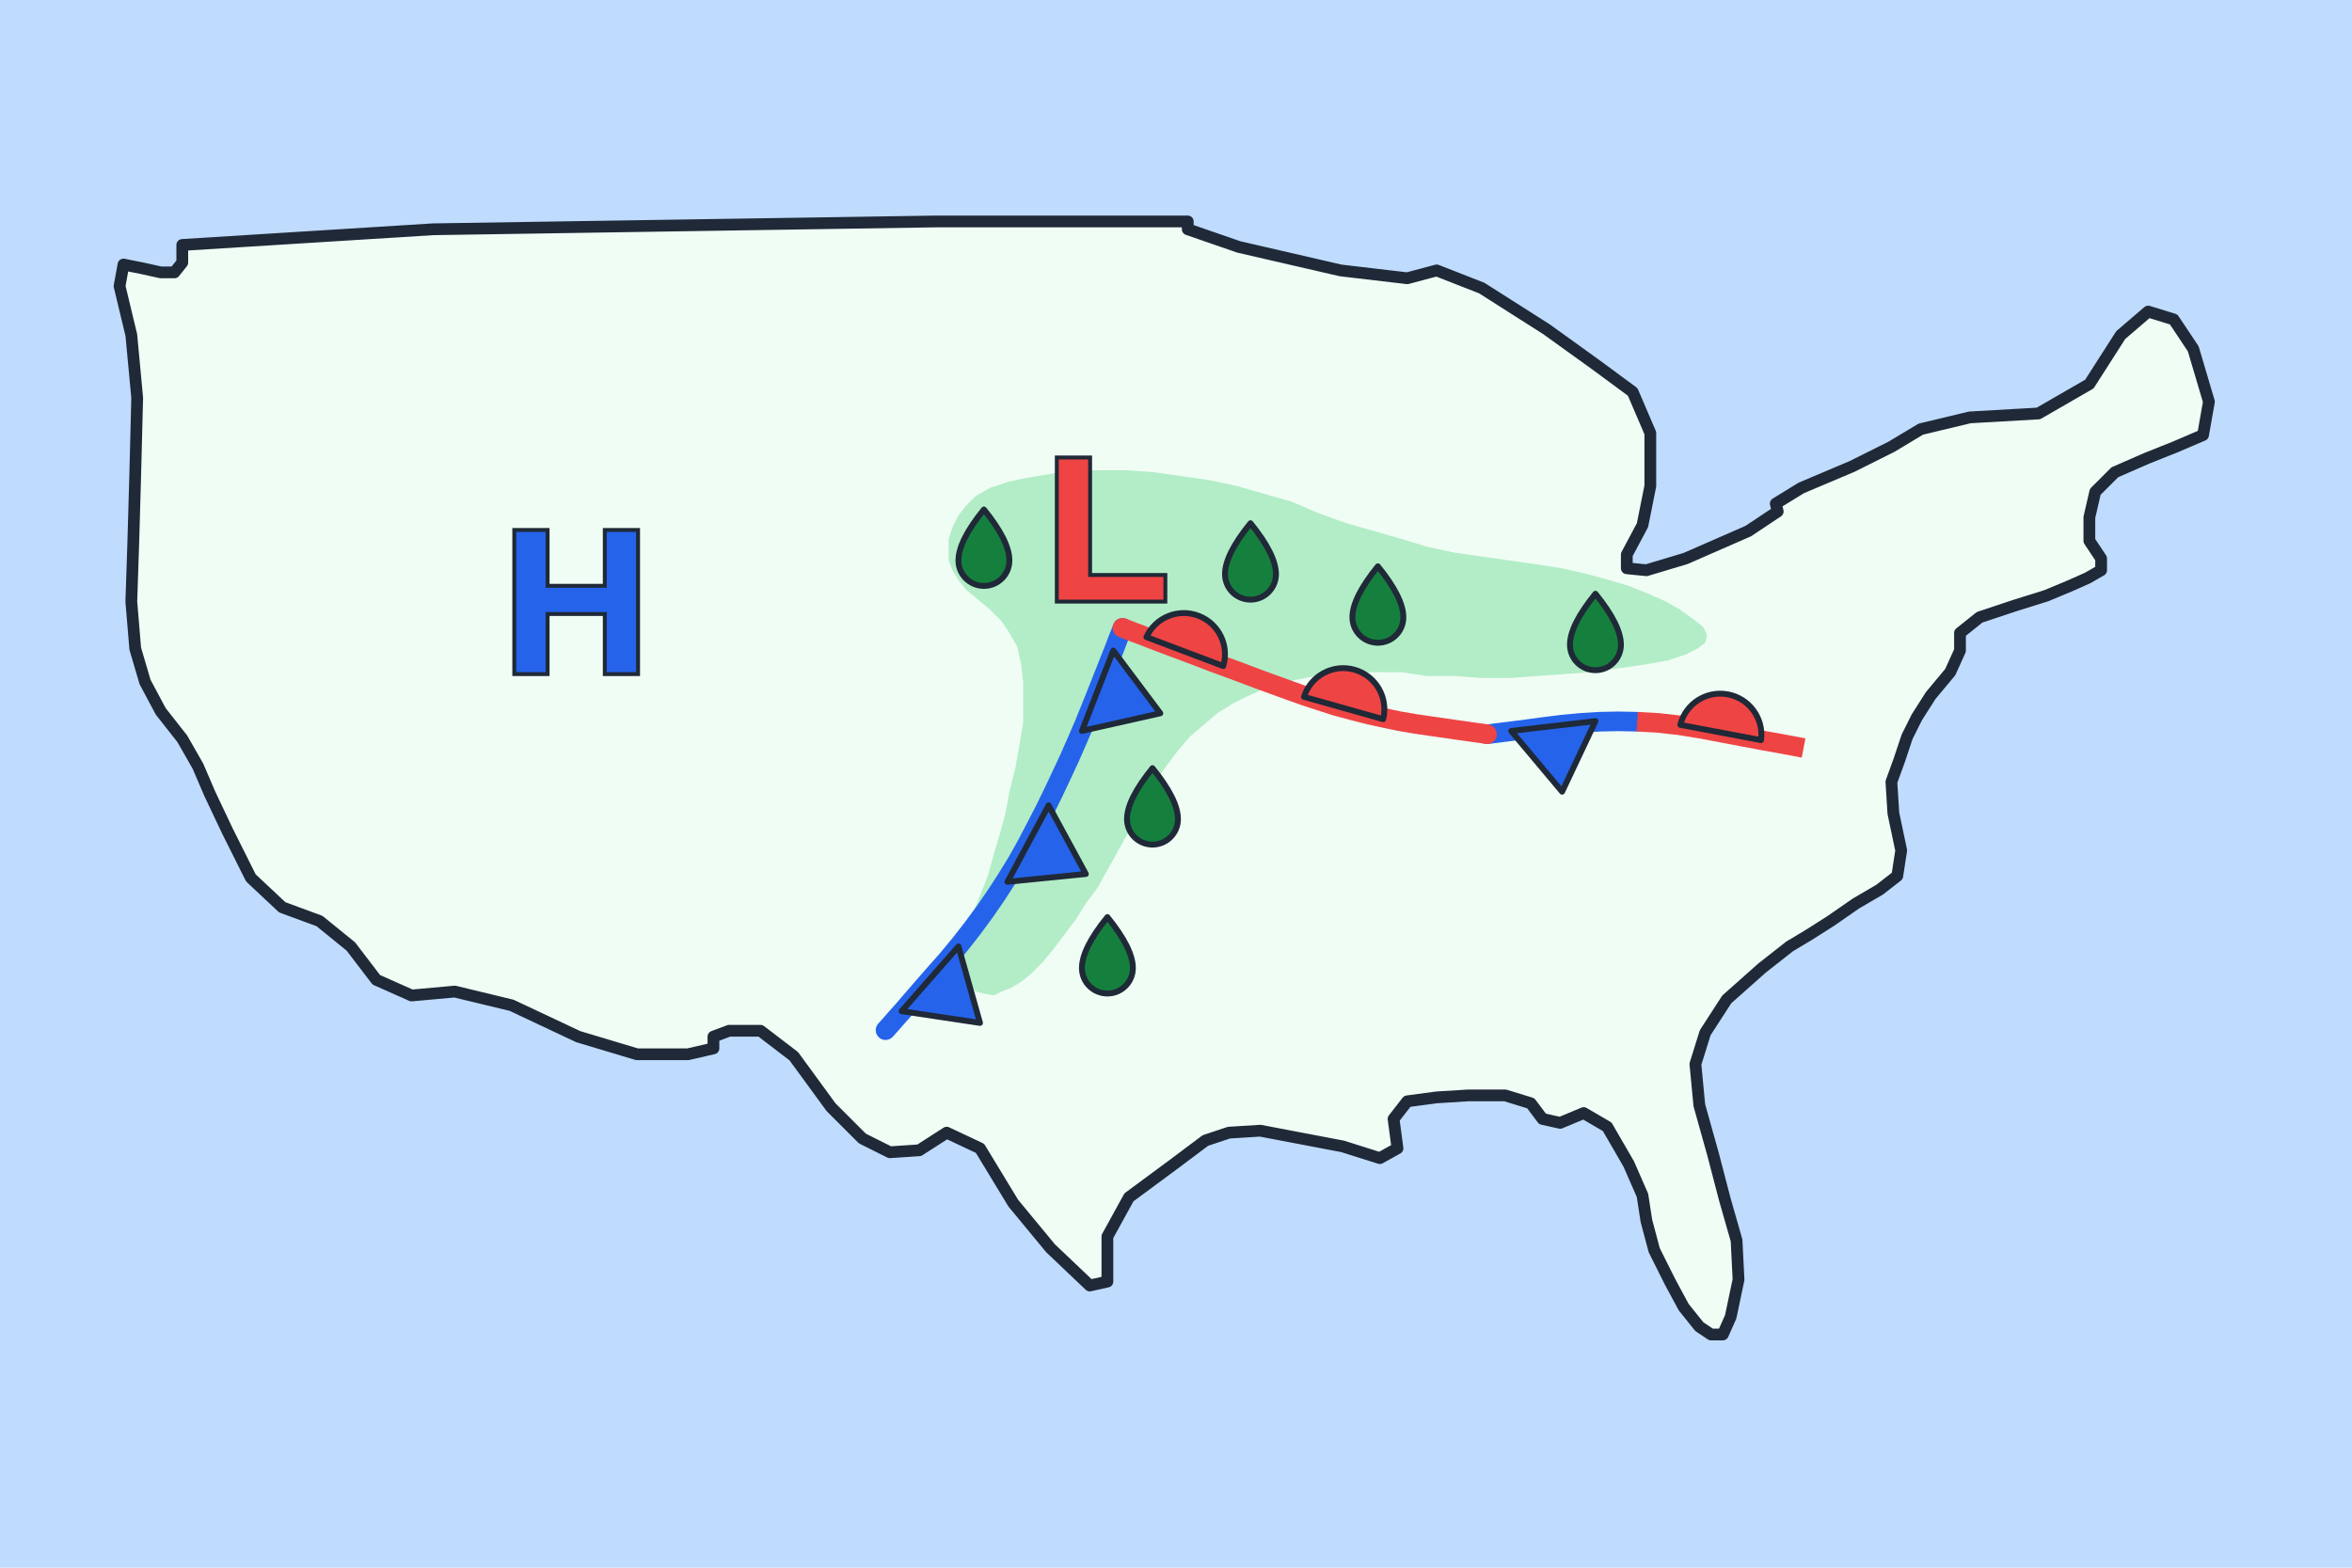
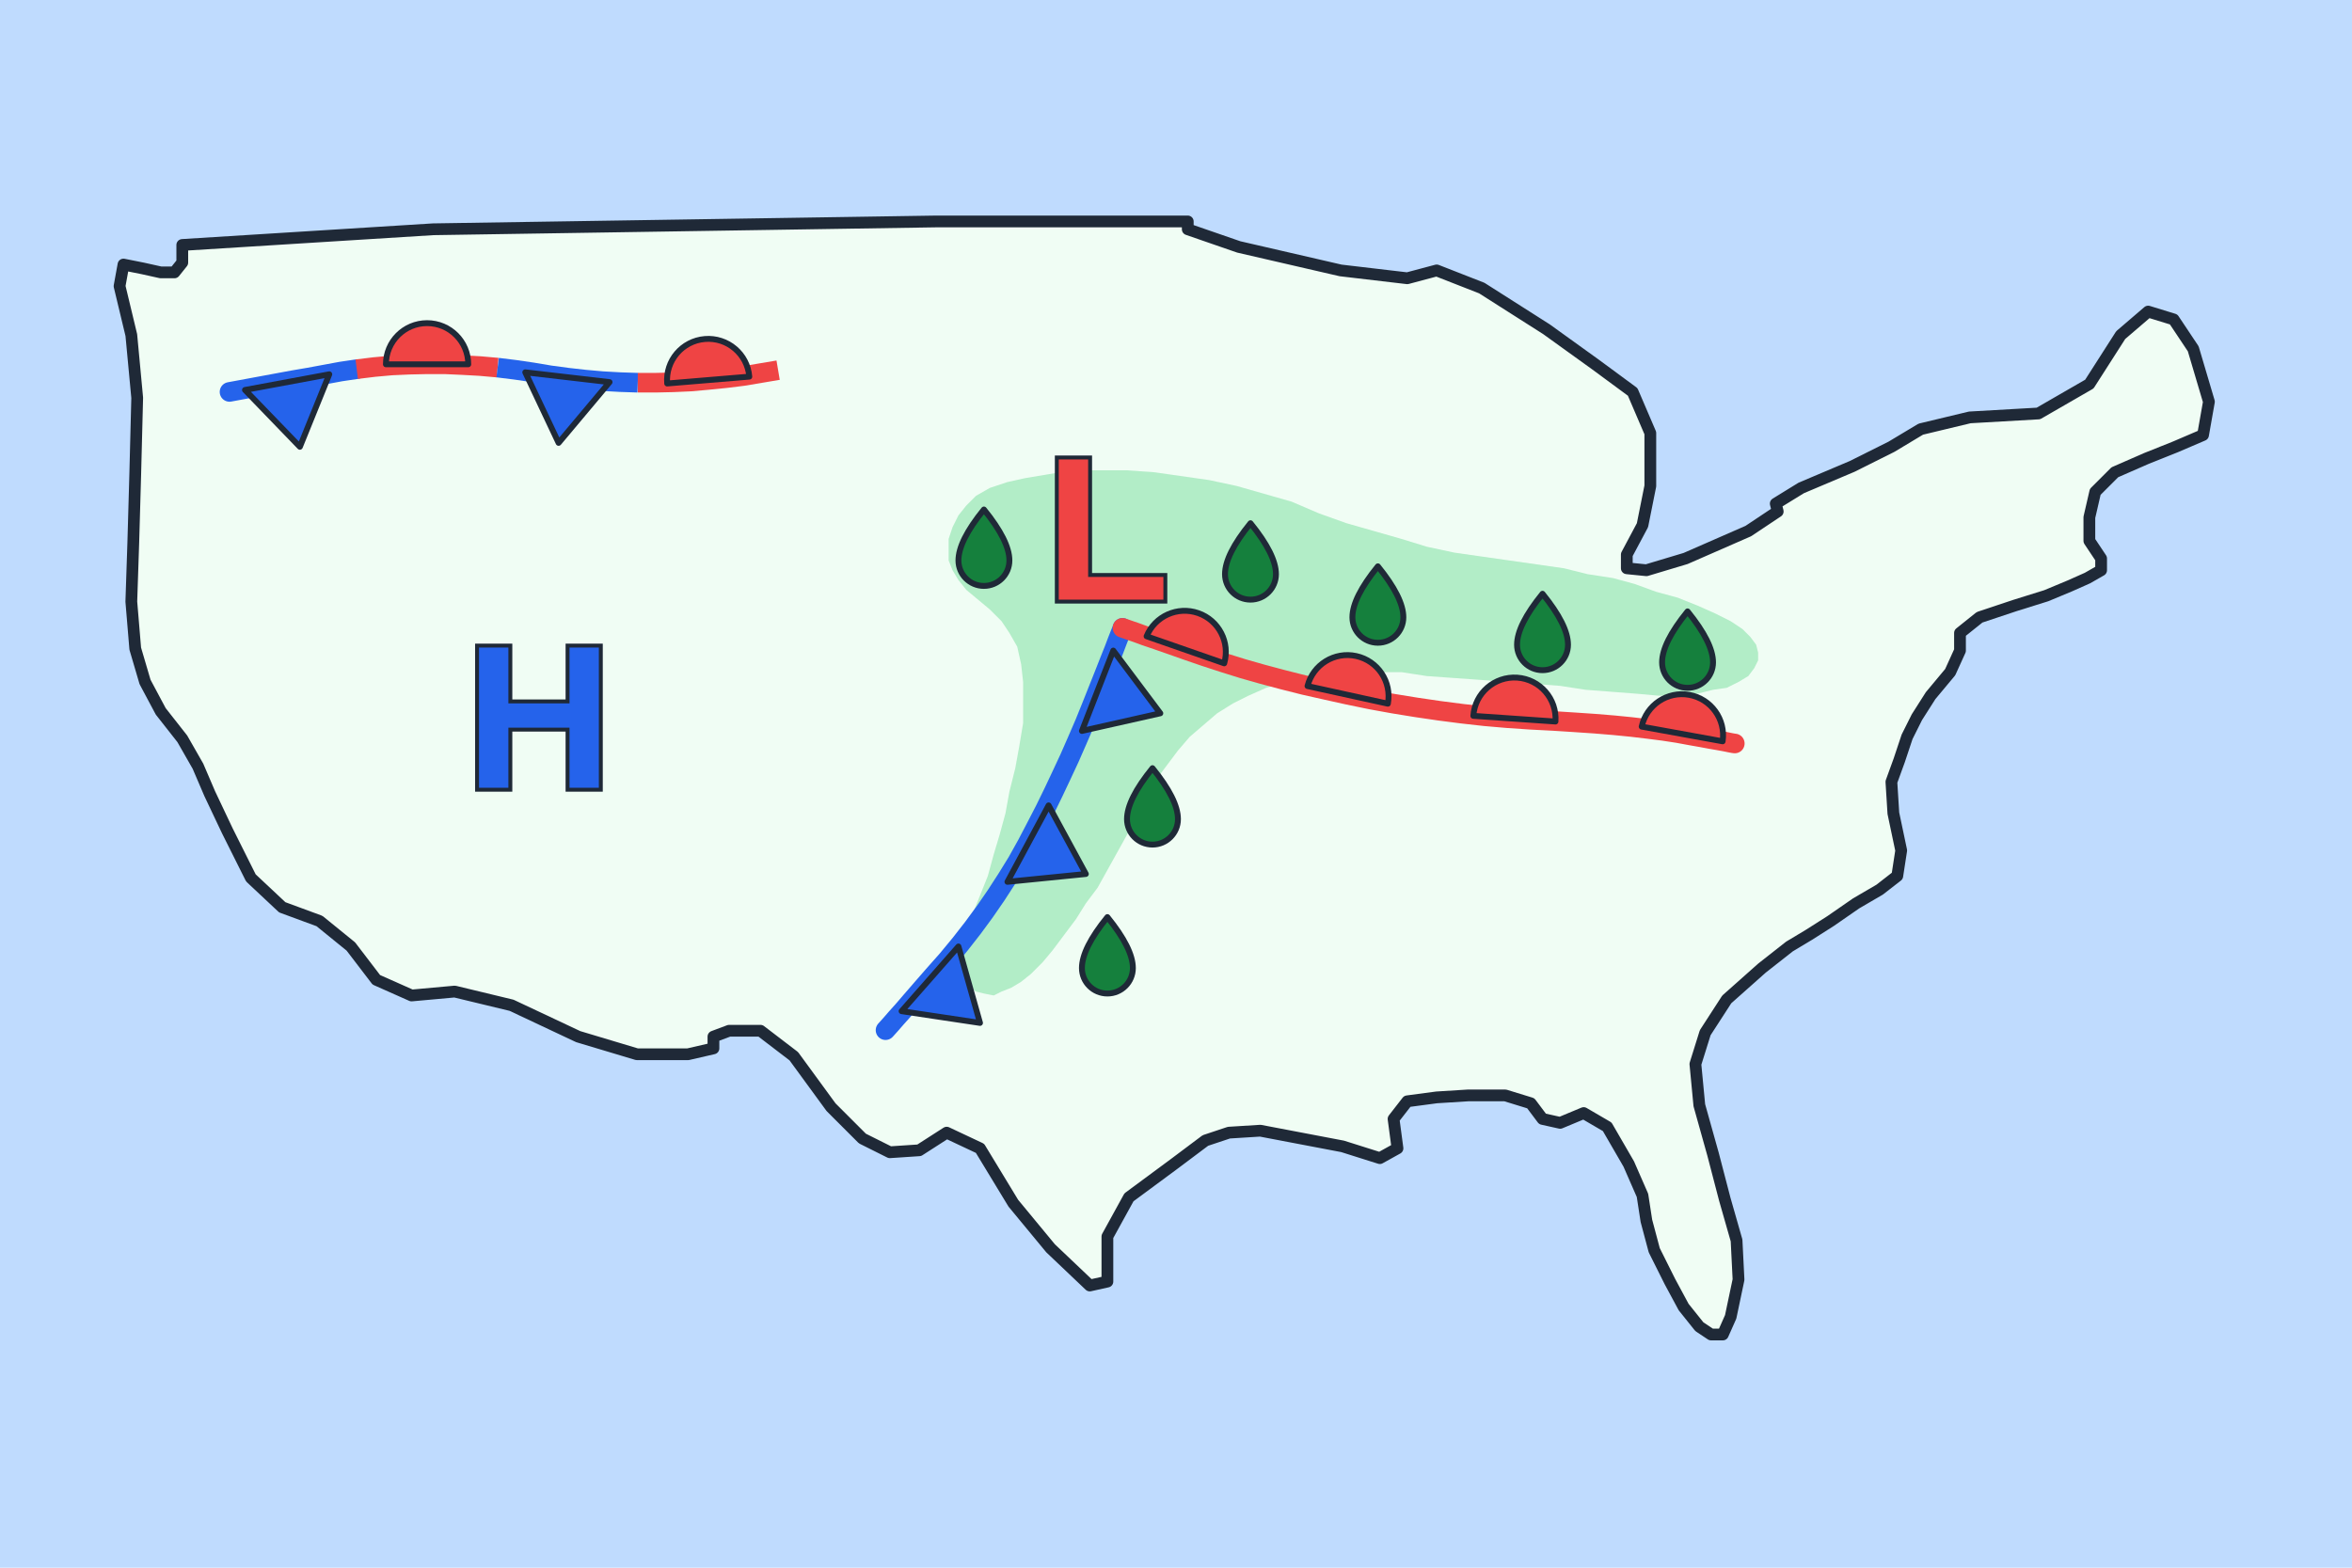
<svg xmlns="http://www.w3.org/2000/svg" viewBox="0 0 1200 800">
  <rect width="1200" height="800" fill="#bfdbfe" />
  <path d="M61 146 L67 171 L70 203 L69 242 L68 277 L67 307 L69 331 L74 348 L82 363 L93 377 L101 391 L107 405 L116 424 L128 448 L144 463 L163 470 L179 483 L192 500 L210 508 L232 506 L261 513 L295 529 L325 538 L351 538 L364 535 L364 529 L372 526 L388 526 L405 539 L424 565 L440 581 L454 588 L469 587 L483 578 L500 586 L517 614 L536 637 L556 656 L565 654 L565 631 L576 611 L599 594 L615 582 L627 578 L643 577 L664 581 L685 585 L704 591 L713 586 L711 571 L718 562 L733 560 L749 559 L768 559 L781 563 L787 571 L796 573 L808 568 L820 575 L831 594 L838 610 L840 623 L844 638 L852 654 L859 667 L867 677 L873 681 L879 681 L883 672 L887 653 L886 633 L880 612 L874 589 L867 564 L865 543 L870 527 L881 510 L899 494 L913 483 L923 477 L934 470 L947 461 L959 454 L968 447 L970 434 L966 415 L965 399 L969 388 L973 376 L978 366 L985 355 L995 343 L1000 332 L1000 323 L1010 315 L1028 309 L1044 304 L1056 299 L1065 295 L1072 291 L1072 285 L1066 276 L1066 264 L1069 251 L1079 241 L1095 234 L1110 228 L1124 222 L1127 205 L1119 178 L1109 163 L1096 159 L1082 171 L1066 196 L1040 211 L1005 213 L980 219 L965 228 L945 238 L919 249 L906 257 L907 261 L892 271 L860 285 L840 291 L830 290 L830 283 L838 268 L842 248 L842 221 L833 200 L814 186 L789 168 L756 147 L733 138 L718 142 L684 138 L632 126 L606 117 L606 113 L478 113 L221 117 L93 125 L93 134 L89 139 L82 139 L73 137 L63 135 Z" fill="#f0fdf4" stroke="#1f2937" stroke-width="6" stroke-linejoin="round" />
-   <path d="M547 240 L561 240 L575 240 L589 241 L603 243 L617 245 L631 248 L645 252 L659 256 L673 262 L687 267 L701 271 L715 275 L728 279 L742 282 L756 284 L770 286 L784 288 L797 290 L810 293 L821 296 L831 299 L841 303 L850 307 L857 311 L864 316 L869 320 L871 324 L870 328 L866 331 L860 334 L851 337 L840 339 L826 341 L812 343 L798 344 L784 345 L770 346 L756 346 L742 345 L728 345 L715 343 L701 343 L689 343 L677 344 L666 346 L656 348 L646 351 L637 355 L629 359 L621 364 L614 370 L607 376 L601 383 L595 391 L589 399 L584 408 L580 417 L575 426 L570 435 L565 444 L560 453 L554 461 L549 469 L543 477 L537 485 L532 491 L526 497 L521 501 L516 504 L511 506 L507 508 L502 507 L498 506 L495 504 L493 501 L491 496 L491 490 L492 484 L494 476 L496 467 L500 457 L504 447 L507 436 L510 426 L513 415 L515 404 L518 392 L520 381 L522 369 L522 358 L522 348 L521 339 L519 330 L515 323 L511 317 L505 311 L499 306 L493 301 L489 296 L486 291 L484 286 L484 280 L484 275 L486 269 L489 263 L493 258 L498 253 L505 249 L514 246 L523 244 L535 242 Z" fill="#22c55e" opacity="0.3" />
-   <path d="M758.7 374.7 L768.2 373.5 L777.8 372.3 L787.3 371.0 L796.9 369.8 L806.5 368.9 L816.1 368.3 L825.7 368.1 L835.3 368.3" fill="none" stroke="#2563eb" stroke-width="10" stroke-linecap="round" />
-   <path d="M835.3 368.3 L846.0 368.9 L856.7 370.1 L867.3 371.8 L877.9 373.8 L888.5 375.8 L899.0 377.8 L909.6 379.7 L920.2 381.7" fill="none" stroke="#ef4444" stroke-width="10" stroke-linecap="butt" />
-   <path d="M771 373 L814 368 L797 404 Z" fill="#2563eb" stroke="#1f2937" stroke-width="3" stroke-linejoin="round" />
-   <path d="M857.3 369.9 A21 21 0 0 1 898.5 377.7 Z" fill="#ef4444" stroke="#1f2937" stroke-width="3" stroke-linejoin="round" />
+   <path d="M547 240 L561 240 L575 240 L589 241 L603 243 L617 245 L631 248 L645 252 L659 256 L673 262 L687 267 L701 271 L715 275 L728 279 L742 282 L756 284 L770 286 L784 288 L798 290 L810 293 L823 295 L834 298 L845 302 L856 305 L866 309 L875 313 L883 317 L889 321 L893 325 L896 329 L897 333 L897 337 L895 341 L892 345 L887 348 L881 351 L874 352 L866 354 L857 355 L846 355 L835 354 L822 353 L809 352 L796 350 L783 349 L769 348 L756 347 L742 346 L728 345 L715 343 L701 343 L689 343 L677 344 L666 346 L656 348 L646 351 L637 355 L629 359 L621 364 L614 370 L607 376 L601 383 L595 391 L589 399 L584 408 L580 417 L575 426 L570 435 L565 444 L560 453 L554 461 L549 469 L543 477 L537 485 L532 491 L526 497 L521 501 L516 504 L511 506 L507 508 L502 507 L498 506 L495 504 L493 501 L491 496 L491 490 L492 484 L494 476 L496 467 L500 457 L504 447 L507 436 L510 426 L513 415 L515 404 L518 392 L520 381 L522 369 L522 358 L522 348 L521 339 L519 330 L515 323 L511 317 L505 311 L499 306 L493 301 L489 296 L486 291 L484 286 L484 280 L484 275 L486 269 L489 263 L493 258 L498 253 L505 249 L514 246 L523 244 L535 242 Z" fill="#22c55e" opacity="0.3" />
+   <path d="M117.1 200.0 L125.2 198.5 L133.3 197.0 L141.4 195.5 L149.5 194.0 L157.7 192.6 L165.8 191.1 L173.9 189.6 L182.0 188.4" fill="none" stroke="#2563eb" stroke-width="10" stroke-linecap="round" />
+   <path d="M182.0 188.4 L191.0 187.3 L199.9 186.5 L208.9 186.1 L217.9 185.9 L226.9 185.9 L235.9 186.3 L244.9 186.8 L253.9 187.6" fill="none" stroke="#ef4444" stroke-width="10" stroke-linecap="butt" />
+   <path d="M253.9 187.6 L262.8 188.7 L271.7 190.0 L280.6 191.5 L289.5 192.7 L298.4 193.7 L307.4 194.5 L316.4 195.0 L325.4 195.3" fill="none" stroke="#2563eb" stroke-width="10" stroke-linecap="butt" />
+   <path d="M325.4 195.3 L334.4 195.3 L343.4 195.1 L352.4 194.7 L361.3 193.9 L370.3 193.0 L379.2 191.9 L388.1 190.4 L397.0 188.9" fill="none" stroke="#ef4444" stroke-width="10" stroke-linecap="butt" />
+   <path d="M125 199 L168 191 L153 228 Z" fill="#2563eb" stroke="#1f2937" stroke-width="3" stroke-linejoin="round" />
+   <path d="M196.9 185.9 A21 21 0 0 1 238.9 185.9 Z" fill="#ef4444" stroke="#1f2937" stroke-width="3" stroke-linejoin="round" />
+   <path d="M268 190 L311 195 L285 226 Z" fill="#2563eb" stroke="#1f2937" stroke-width="3" stroke-linejoin="round" />
+   <path d="M340.4 195.7 A21 21 0 0 1 382.3 192.2 Z" fill="#ef4444" stroke="#1f2937" stroke-width="3" stroke-linejoin="round" />
  <path d="M572.7 320.4 L572.3 321.5 L571.4 323.7 L570.1 327.0 L568.4 331.5 L566.2 337.0 L563.6 343.6 L560.5 351.4 L557.0 360.2 L553.4 369.1 L549.6 377.9 L545.7 386.8 L541.6 395.6 L537.4 404.5 L533.1 413.3 L528.5 422.2 L523.9 431.0 L519.0 439.8 L513.7 448.4 L508.2 456.9 L502.4 465.3 L496.3 473.6 L489.9 481.8 L483.2 489.9 L476.2 497.8 L470.1 504.8 L464.9 510.8 L460.6 515.8 L457.1 519.7 L454.5 522.7 L452.7 524.7 L451.8 525.7" fill="none" stroke="#2563eb" stroke-width="10" stroke-linecap="round" stroke-linejoin="round" />
  <path d="M568 332 L552 373 L592 364 Z" fill="#2563eb" stroke="#1f2937" stroke-width="3" stroke-linejoin="round" />
  <path d="M535 411 L514 450 L554 446 Z" fill="#2563eb" stroke="#1f2937" stroke-width="3" stroke-linejoin="round" />
  <path d="M489 483 L460 516 L500 522 Z" fill="#2563eb" stroke="#1f2937" stroke-width="3" stroke-linejoin="round" />
-   <path d="M572.7 320.4 L573.6 320.7 L575.3 321.4 L577.9 322.4 L581.4 323.7 L585.8 325.4 L591.0 327.4 L597.1 329.7 L604.1 332.3 L611.2 335.0 L618.5 337.8 L625.9 340.5 L633.4 343.3 L641.1 346.2 L649.0 349.1 L657.0 352.0 L665.1 354.9 L673.3 357.6 L681.4 360.2 L689.5 362.4 L697.7 364.5 L705.8 366.3 L713.9 368.0 L722.1 369.4 L730.2 370.6 L737.3 371.6 L743.4 372.5 L748.5 373.2 L752.6 373.8 L755.6 374.2 L757.7 374.5 L758.7 374.7" fill="none" stroke="#ef4444" stroke-width="10" stroke-linecap="round" stroke-linejoin="round" />
-   <path d="M584.9 325.1 A21 21 0 0 1 624.1 339.9 Z" fill="#ef4444" stroke="#1f2937" stroke-width="3" stroke-linejoin="round" />
-   <path d="M665.3 355.6 A21 21 0 0 1 705.7 367.0 Z" fill="#ef4444" stroke="#1f2937" stroke-width="3" stroke-linejoin="round" />
+   <path d="M572.7 320.4 L573.9 320.8 L576.2 321.6 L579.7 322.8 L584.3 324.5 L590.2 326.5 L597.1 328.9 L605.3 331.8 L614.6 335.0 L624.1 338.1 L634.0 341.2 L644.2 344.1 L654.7 346.9 L665.4 349.6 L676.5 352.1 L687.8 354.6 L699.4 357.0 L711.0 359.1 L722.7 361.0 L734.3 362.7 L745.9 364.2 L757.5 365.5 L769.1 366.5 L780.8 367.3 L792.4 367.9 L803.4 368.6 L813.7 369.3 L823.4 370.1 L832.5 371.0 L840.9 372.0 L848.7 373.0 L855.9 374.1 L862.4 375.3 L868.1 376.3 L872.9 377.2 L877.0 377.9 L880.3 378.5 L882.7 379.0 L884.3 379.3 L885.1 379.4" fill="none" stroke="#ef4444" stroke-width="10" stroke-linecap="round" stroke-linejoin="round" />
+   <path d="M585.0 324.7 A21 21 0 0 1 624.6 338.5 Z" fill="#ef4444" stroke="#1f2937" stroke-width="3" stroke-linejoin="round" />
+   <path d="M667.1 350.1 A21 21 0 0 1 708.1 359.1 Z" fill="#ef4444" stroke="#1f2937" stroke-width="3" stroke-linejoin="round" />
+   <path d="M751.7 365.3 A21 21 0 0 1 793.6 368.2 Z" fill="#ef4444" stroke="#1f2937" stroke-width="3" stroke-linejoin="round" />
+   <path d="M837.6 370.8 A21 21 0 0 1 878.9 378.3 Z" fill="#ef4444" stroke="#1f2937" stroke-width="3" stroke-linejoin="round" />
  <path d="M0 -20 Q13 -4 13 6 A13 13 0 0 1 -13 6 Q-13 -4 0 -20 Z" transform="translate(638 287)" fill="#15803d" stroke="#1f2937" stroke-width="3" stroke-linejoin="round" />
  <path d="M0 -20 Q13 -4 13 6 A13 13 0 0 1 -13 6 Q-13 -4 0 -20 Z" transform="translate(703 309)" fill="#15803d" stroke="#1f2937" stroke-width="3" stroke-linejoin="round" />
  <path d="M0 -20 Q13 -4 13 6 A13 13 0 0 1 -13 6 Q-13 -4 0 -20 Z" transform="translate(502 280)" fill="#15803d" stroke="#1f2937" stroke-width="3" stroke-linejoin="round" />
  <path d="M0 -20 Q13 -4 13 6 A13 13 0 0 1 -13 6 Q-13 -4 0 -20 Z" transform="translate(588 412)" fill="#15803d" stroke="#1f2937" stroke-width="3" stroke-linejoin="round" />
  <path d="M0 -20 Q13 -4 13 6 A13 13 0 0 1 -13 6 Q-13 -4 0 -20 Z" transform="translate(565 488)" fill="#15803d" stroke="#1f2937" stroke-width="3" stroke-linejoin="round" />
-   <path d="M0 -20 Q13 -4 13 6 A13 13 0 0 1 -13 6 Q-13 -4 0 -20 Z" transform="translate(814 323)" fill="#15803d" stroke="#1f2937" stroke-width="3" stroke-linejoin="round" />
+   <path d="M0 -20 Q13 -4 13 6 A13 13 0 0 1 -13 6 Q-13 -4 0 -20 Z" transform="translate(787 323)" fill="#15803d" stroke="#1f2937" stroke-width="3" stroke-linejoin="round" />
+   <path d="M0 -20 Q13 -4 13 6 A13 13 0 0 1 -13 6 Q-13 -4 0 -20 Z" transform="translate(861 332)" fill="#15803d" stroke="#1f2937" stroke-width="3" stroke-linejoin="round" />
  <g font-family="Arial, Helvetica, sans-serif" font-weight="700" font-size="104" text-anchor="middle" stroke="#1f2937" stroke-width="4" paint-order="stroke">
    <text x="565" y="306" fill="#ef4444">L</text>
-     <text x="294" y="343" fill="#2563eb">H</text>
+     <text x="275" y="402" fill="#2563eb">H</text>
  </g>
</svg>
